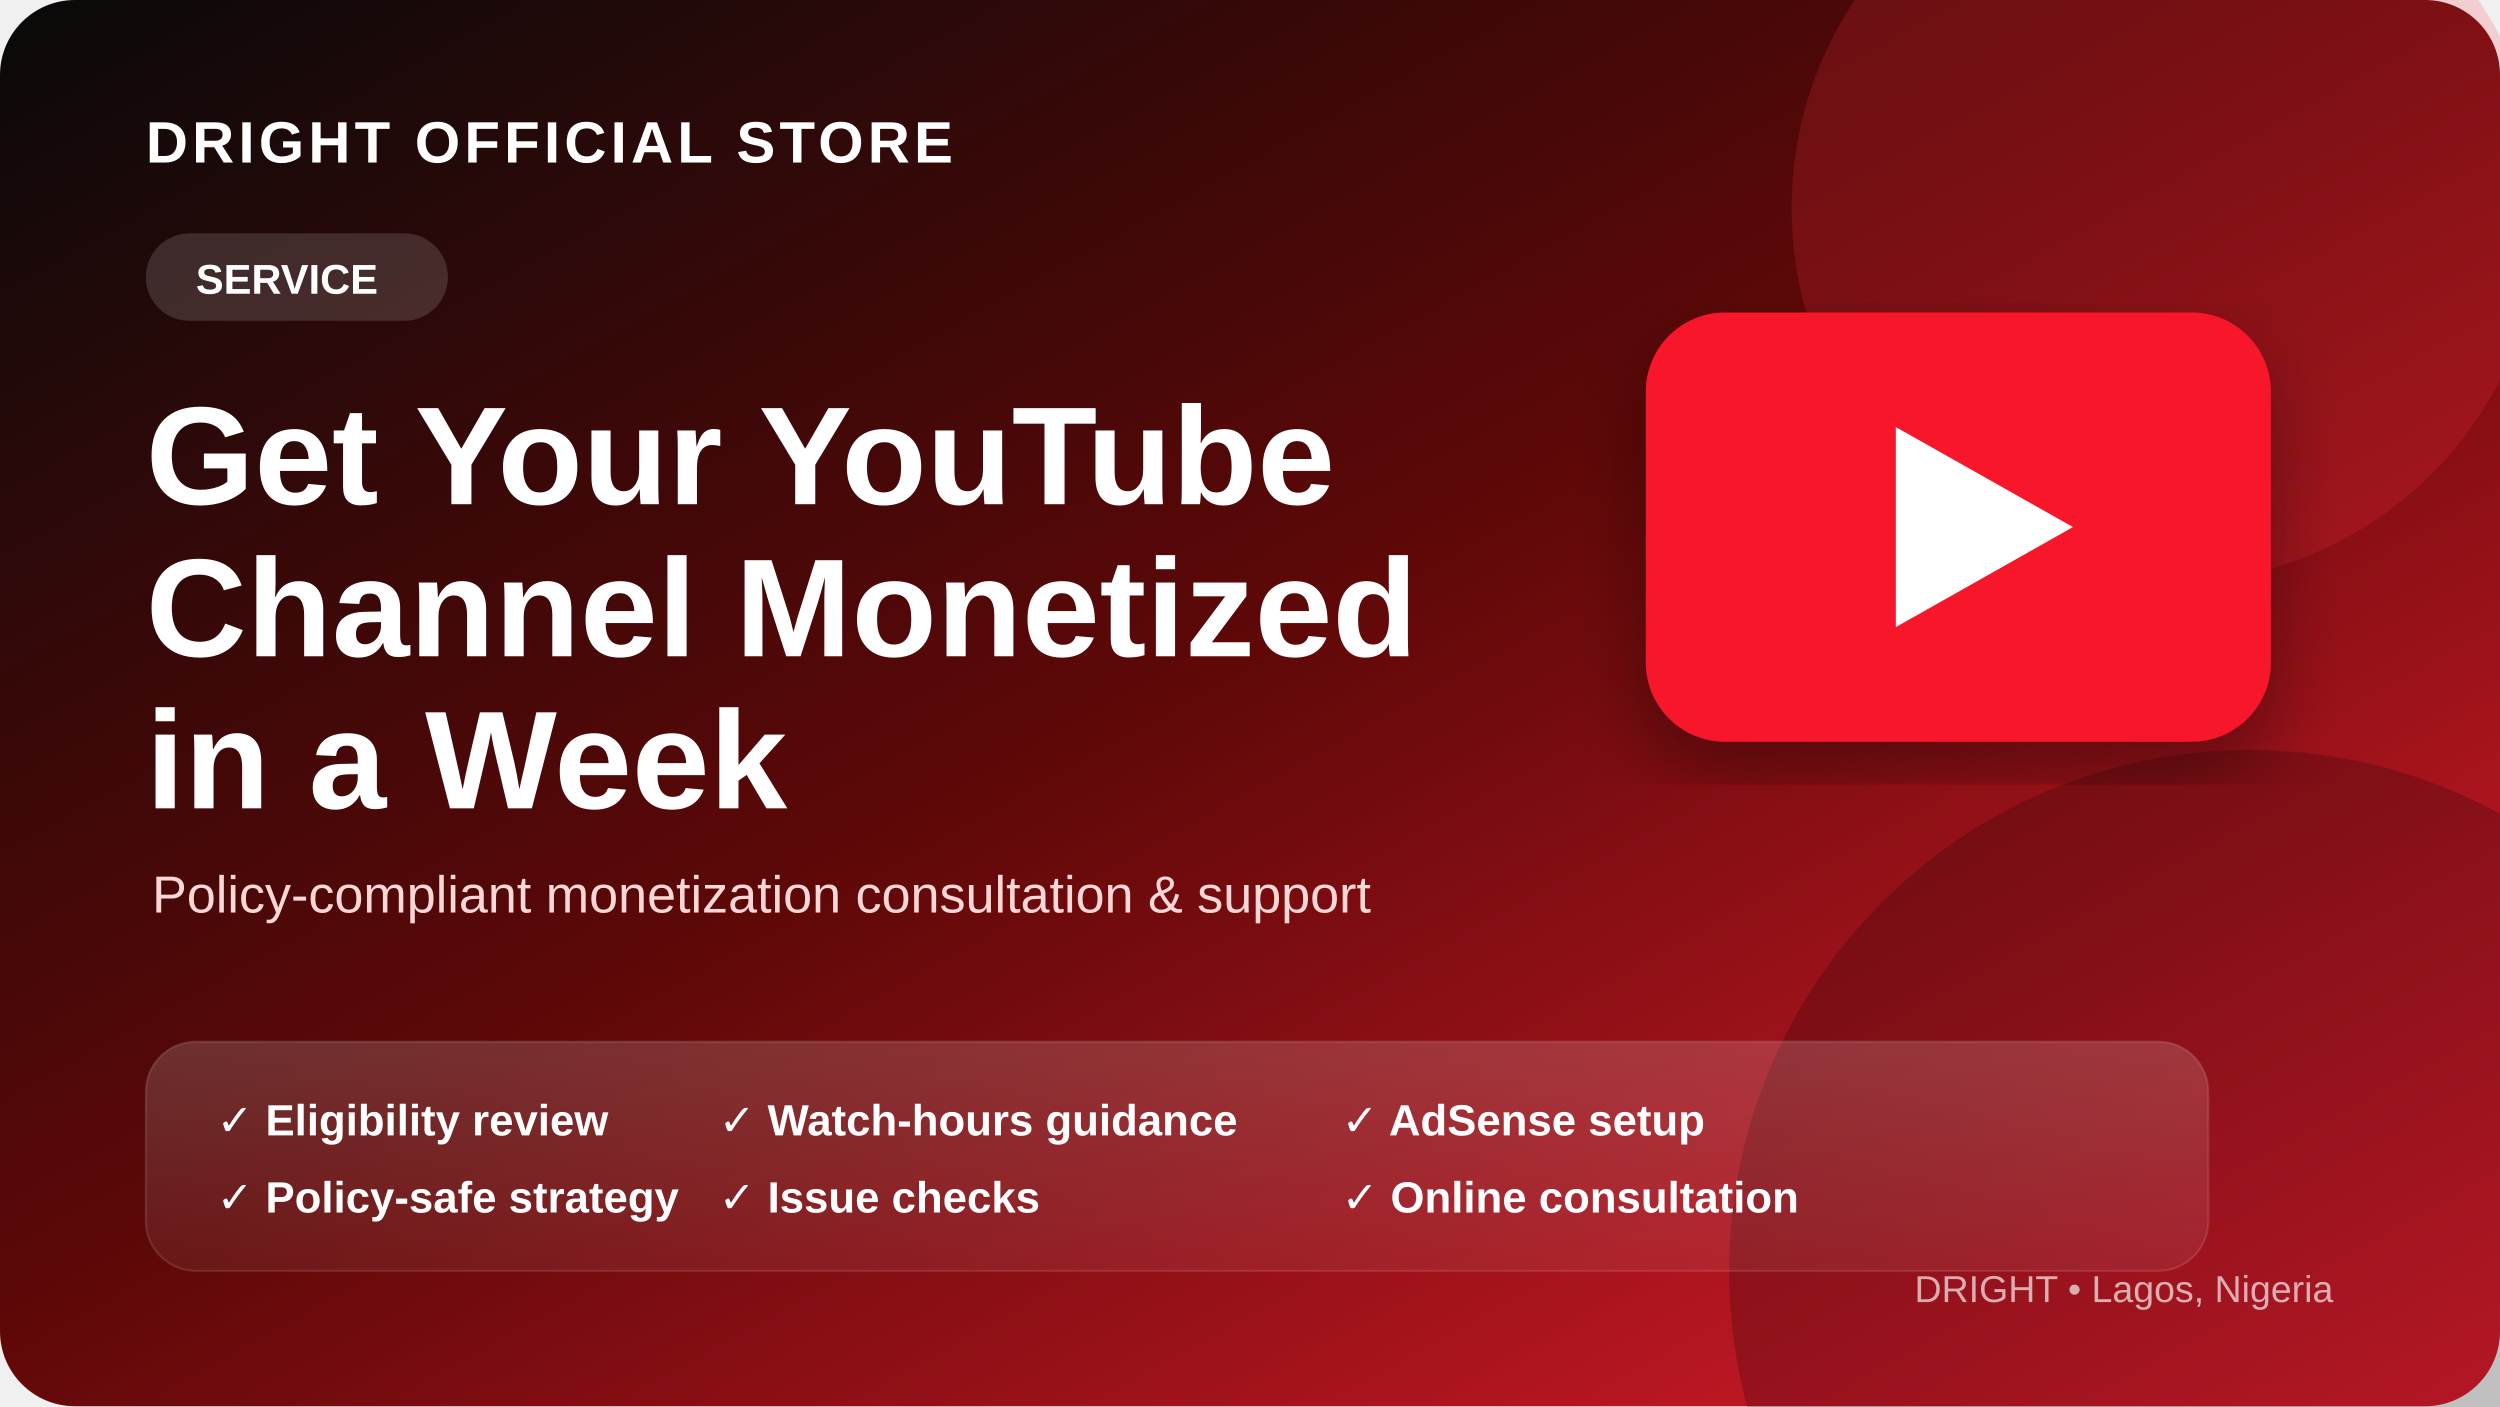
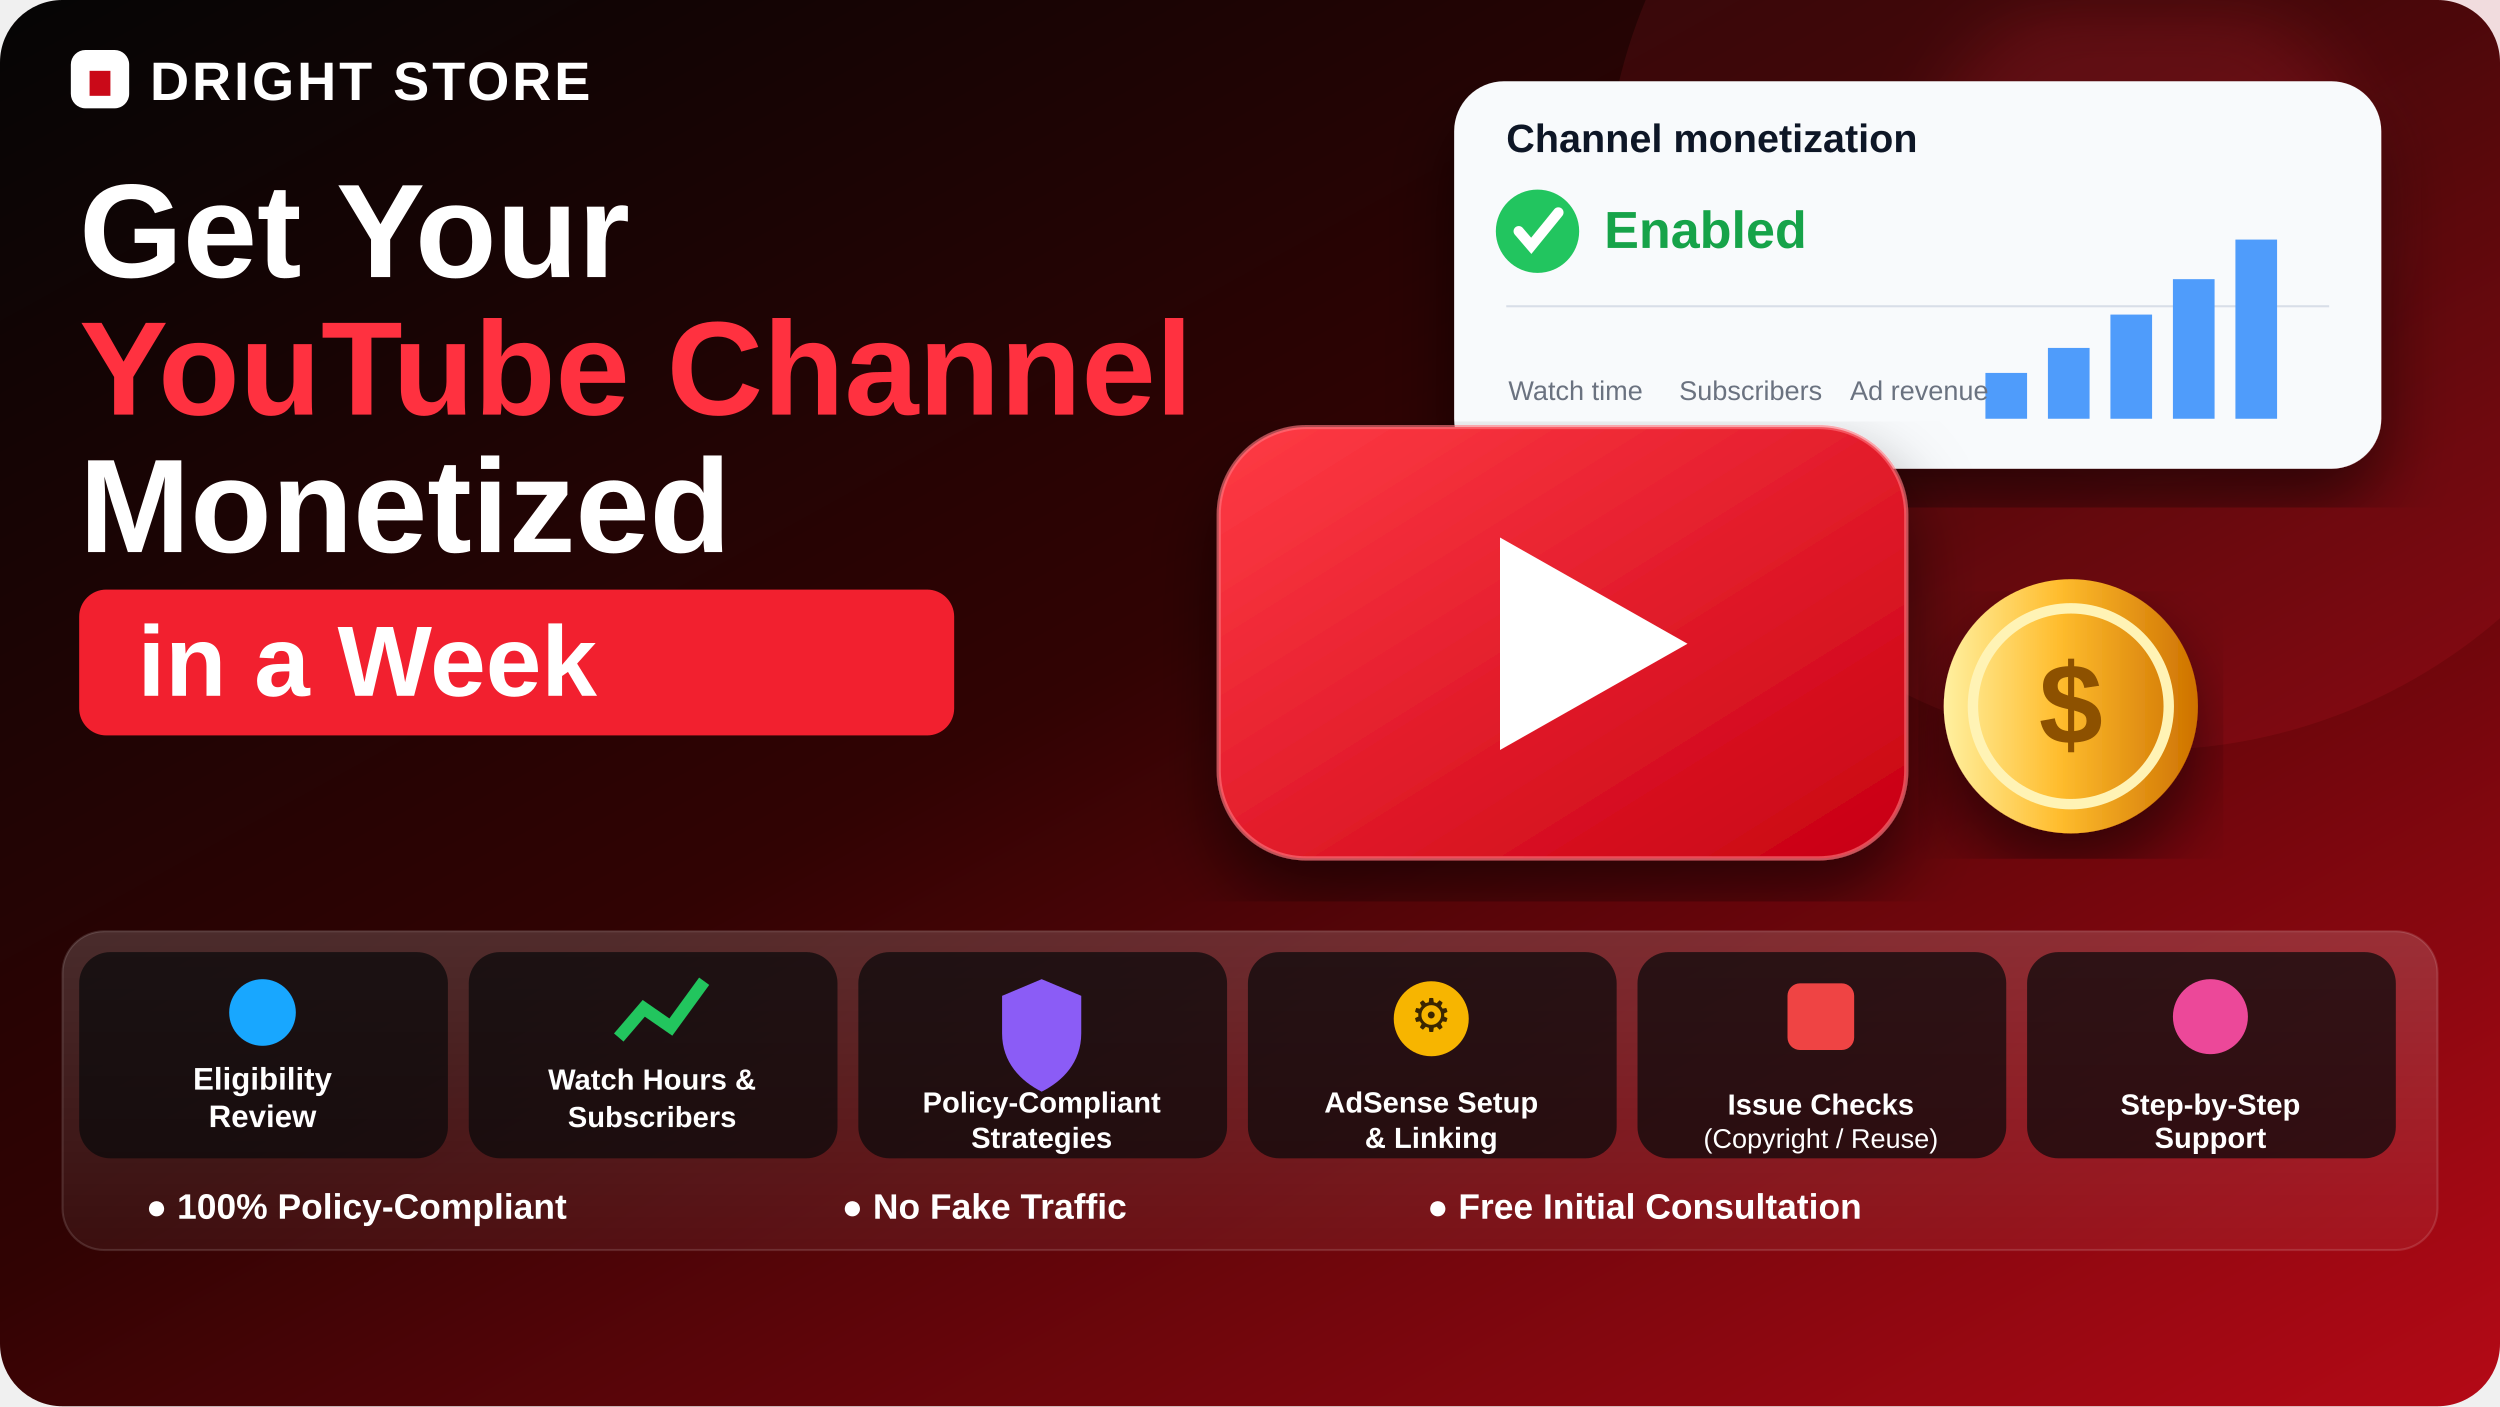
<svg xmlns="http://www.w3.org/2000/svg" width="1200" height="675" viewBox="0 0 1200 675">
  <defs>
-     <linearGradient id="bg" x1="0" y1="0" x2="1" y2="1">
-       <stop stop-color="#090909" />
-       <stop offset=".48" stop-color="#5f0808" />
-       <stop offset="1" stop-color="#e11d2e" />
+     <linearGradient id="bg" x1="0" x2="1" y1="0" y2="1">
+       <stop stop-color="#050505" />
+       <stop offset=".46" stop-color="#310303" />
+       <stop offset="1" stop-color="#b50916" />
    </linearGradient>
-     <linearGradient id="card" x1="0" y1="0" x2="0" y2="1">
-       <stop stop-color="#ffffff" stop-opacity=".16" />
-       <stop offset="1" stop-color="#ffffff" stop-opacity=".06" />
+     <linearGradient id="yt" x1="0" x2="1" y1="0" y2="1">
+       <stop stop-color="#ff3b45" />
+       <stop offset="1" stop-color="#c70012" />
+     </linearGradient>
+     <linearGradient id="gold" x1="0" x2="1">
+       <stop stop-color="#fff0a0" />
+       <stop offset=".45" stop-color="#ffbd2e" />
+       <stop offset="1" stop-color="#ce7200" />
+     </linearGradient>
+     <linearGradient id="glass" x1="0" x2="0" y1="0" y2="1">
+       <stop stop-color="#fff" stop-opacity=".16" />
+       <stop offset="1" stop-color="#fff" stop-opacity=".045" />
    </linearGradient>
    <filter id="shadow">
-       <feDropShadow dx="0" dy="16" stdDeviation="18" flood-opacity=".35" />
+       <feDropShadow dx="0" dy="18" stdDeviation="17" flood-color="#000" flood-opacity=".55" />
+     </filter>
+     <filter id="glow">
+       <feGaussianBlur stdDeviation="16" />
    </filter>
  </defs>
-   <rect width="1200" height="675" rx="36" fill="url(#bg)" />
-   <circle cx="1040" cy="100" r="180" fill="#ff3045" opacity=".18" />
-   <circle cx="1080" cy="610" r="250" fill="#000" opacity=".2" />
-   <g font-family="Arial,Helvetica,sans-serif" fill="#fff">
-     <text x="70" y="78" font-size="28" font-weight="700" letter-spacing="2">DRIGHT OFFICIAL STORE</text>
-     <rect x="70" y="112" width="145" height="42" rx="21" fill="#fff" opacity=".14" />
-     <text x="94" y="141" font-size="20" font-weight="700">SERVICE</text>
-     <text x="70" y="242" font-size="67" font-weight="900">Get Your YouTube</text>
-     <text x="70" y="315" font-size="67" font-weight="900">Channel Monetized</text>
-     <text x="70" y="388" font-size="67" font-weight="900">in a Week</text>
-     <text x="73" y="438" font-size="25" fill="#ffd7d7">Policy-compliant monetization consultation &amp; support</text>
-   </g>
-   <g transform="translate(790 150)" filter="url(#shadow)">
-     <rect x="0" y="0" width="300" height="206" rx="38" fill="#f7192b" />
-     <polygon points="120,55 120,151 205,103" fill="#fff" />
-   </g>
-   <g transform="translate(70 500)" font-family="Arial,Helvetica,sans-serif">
-     <rect width="990" height="110" rx="24" fill="url(#card)" stroke="#fff" stroke-opacity=".12" />
-     <g fill="#fff" font-size="21" font-weight="700">
-       <text x="34" y="45">✓ Eligibility review</text>
-       <text x="275" y="45">✓ Watch-hours guidance</text>
-       <text x="574" y="45">✓ AdSense setup</text>
-       <text x="34" y="82">✓ Policy-safe strategy</text>
-       <text x="275" y="82">✓ Issue checks</text>
-       <text x="574" y="82">✓ Online consultation</text>
+   <rect width="1200" height="675" rx="30" fill="url(#bg)" />
+   <circle cx="1030" cy="100" r="260" fill="#ff2939" opacity=".10" />
+   <circle cx="1030" cy="100" r="110" fill="#ff3344" opacity=".16" filter="url(#glow)" />
+   <g font-family="Arial,Helvetica,sans-serif">
+     <g fill="#fff">
+       <rect x="34" y="24" width="28" height="28" rx="7" fill="#fff" />
+       <path d="M43 34h10v12H43z" fill="#ca0918" />
+       <text x="72" y="48" font-size="26" font-weight="800" letter-spacing="1.4">DRIGHT STORE</text>
+     </g>
+     <text x="38" y="133" fill="#fff" font-size="64" font-weight="900">Get Your</text>
+     <text x="38" y="199" fill="#ff3140" font-size="64" font-weight="900">YouTube Channel</text>
+     <text x="38" y="265" fill="#fff" font-size="64" font-weight="900">Monetized</text>
+     <rect x="38" y="283" width="420" height="70" rx="13" fill="#f2202f" />
+     <text x="66" y="334" fill="#fff" font-size="48" font-weight="900">in a Week</text>
+     <g transform="translate(698 39)" filter="url(#shadow)">
+       <rect width="445" height="186" rx="24" fill="#f8fafc" />
+       <text x="25" y="34" fill="#111827" font-size="19" font-weight="800">Channel monetization</text>
+       <circle cx="40" cy="72" r="20" fill="#22c55e" />
+       <path d="M31 72l6 7 13-16" fill="none" stroke="#fff" stroke-width="5" stroke-linecap="round" />
+       <text x="72" y="80" fill="#16a34a" font-size="25" font-weight="900">Enabled</text>
+       <line x1="25" y1="108" x2="420" y2="108" stroke="#d8dee8" />
+       <g fill="#4f9cfb">
+         <rect x="255" y="140" width="20" height="22" />
+         <rect x="285" y="128" width="20" height="34" />
+         <rect x="315" y="112" width="20" height="50" />
+         <rect x="345" y="95" width="20" height="67" />
+         <rect x="375" y="76" width="20" height="86" />
+       </g>
+       <text x="26" y="153" fill="#6b7280" font-size="13">Watch time</text>
+       <text x="108" y="153" fill="#6b7280" font-size="13">Subscribers</text>
+       <text x="190" y="153" fill="#6b7280" font-size="13">Ad revenue</text>
+     </g>
+     <g transform="translate(585 205)" filter="url(#shadow)">
+       <rect width="330" height="207" rx="42" fill="url(#yt)" />
+       <path d="M135 53v102l90-51z" fill="#fff" />
+       <rect x="0" y="0" width="330" height="207" rx="42" fill="none" stroke="#ff7881" stroke-width="2" opacity=".6" />
+     </g>
+     <g transform="translate(930 275)" filter="url(#shadow)">
+       <circle cx="64" cy="64" r="61" fill="url(#gold)" />
+       <circle cx="64" cy="64" r="47" fill="none" stroke="#fff3b5" stroke-width="5" />
+       <text x="64" y="82" text-anchor="middle" fill="#8d5100" font-size="55" font-weight="900">$</text>
+     </g>
+     <g transform="translate(30 447)">
+       <rect width="1140" height="153" rx="20" fill="url(#glass)" stroke="#fff" stroke-opacity=".13" />
+       <g text-anchor="middle">
+         <g transform="translate(8 10)">
+           <rect width="177" height="99" rx="15" fill="#09090b" fill-opacity=".72" />
+           <circle cx="88" cy="29" r="16" fill="#18a7ff" />
+           <text x="88" y="66" fill="#fff" font-size="15" font-weight="800">Eligibility</text>
+           <text x="88" y="84" fill="#fff" font-size="15" font-weight="800">Review</text>
+         </g>
+         <g transform="translate(195 10)">
+           <rect width="177" height="99" rx="15" fill="#09090b" fill-opacity=".72" />
+           <path d="M72 41l12-14 13 9 16-22" stroke="#22c55e" stroke-width="6" fill="none" />
+           <text x="88" y="66" fill="#fff" font-size="14" font-weight="800">Watch Hours &amp;</text>
+           <text x="88" y="84" fill="#fff" font-size="14" font-weight="800">Subscribers</text>
+         </g>
+         <g transform="translate(382 10)">
+           <rect width="177" height="99" rx="15" fill="#09090b" fill-opacity=".72" />
+           <path d="M88 13l19 8v18c0 14-9 23-19 28-10-5-19-14-19-28V21z" fill="#8b5cf6" />
+           <text x="88" y="77" fill="#fff" font-size="14" font-weight="800">Policy-Compliant</text>
+           <text x="88" y="94" fill="#fff" font-size="14" font-weight="800">Strategies</text>
+         </g>
+         <g transform="translate(569 10)">
+           <rect width="177" height="99" rx="15" fill="#09090b" fill-opacity=".72" />
+           <circle cx="88" cy="32" r="18" fill="#f7b500" />
+           <text x="88" y="38" fill="#3b2600" font-size="22" font-weight="900">⚙</text>
+           <text x="88" y="77" fill="#fff" font-size="14" font-weight="800">AdSense Setup</text>
+           <text x="88" y="94" fill="#fff" font-size="14" font-weight="800">&amp; Linking</text>
+         </g>
+         <g transform="translate(756 10)">
+           <rect width="177" height="99" rx="15" fill="#09090b" fill-opacity=".72" />
+           <rect x="72" y="15" width="32" height="32" rx="6" fill="#ef4444" />
+           <text x="88" y="78" fill="#fff" font-size="14" font-weight="800">Issue Checks</text>
+           <text x="88" y="94" fill="#fff" font-size="13">(Copyright / Reuse)</text>
+         </g>
+         <g transform="translate(943 10)">
+           <rect width="177" height="99" rx="15" fill="#09090b" fill-opacity=".72" />
+           <circle cx="88" cy="31" r="18" fill="#ec4899" />
+           <text x="88" y="78" fill="#fff" font-size="14" font-weight="800">Step-by-Step</text>
+           <text x="88" y="94" fill="#fff" font-size="14" font-weight="800">Support</text>
+         </g>
+       </g>
+       <g font-size="17" font-weight="800" fill="#fff">
+         <text x="40" y="138">● 100% Policy-Compliant</text>
+         <text x="374" y="138">● No Fake Traffic</text>
+         <text x="655" y="138">● Free Initial Consultation</text>
+       </g>
    </g>
  </g>
-   <text x="1120" y="625" text-anchor="end" font-family="Arial,Helvetica,sans-serif" font-size="18" fill="#fff" opacity=".65">DRIGHT • Lagos, Nigeria</text>
</svg>
